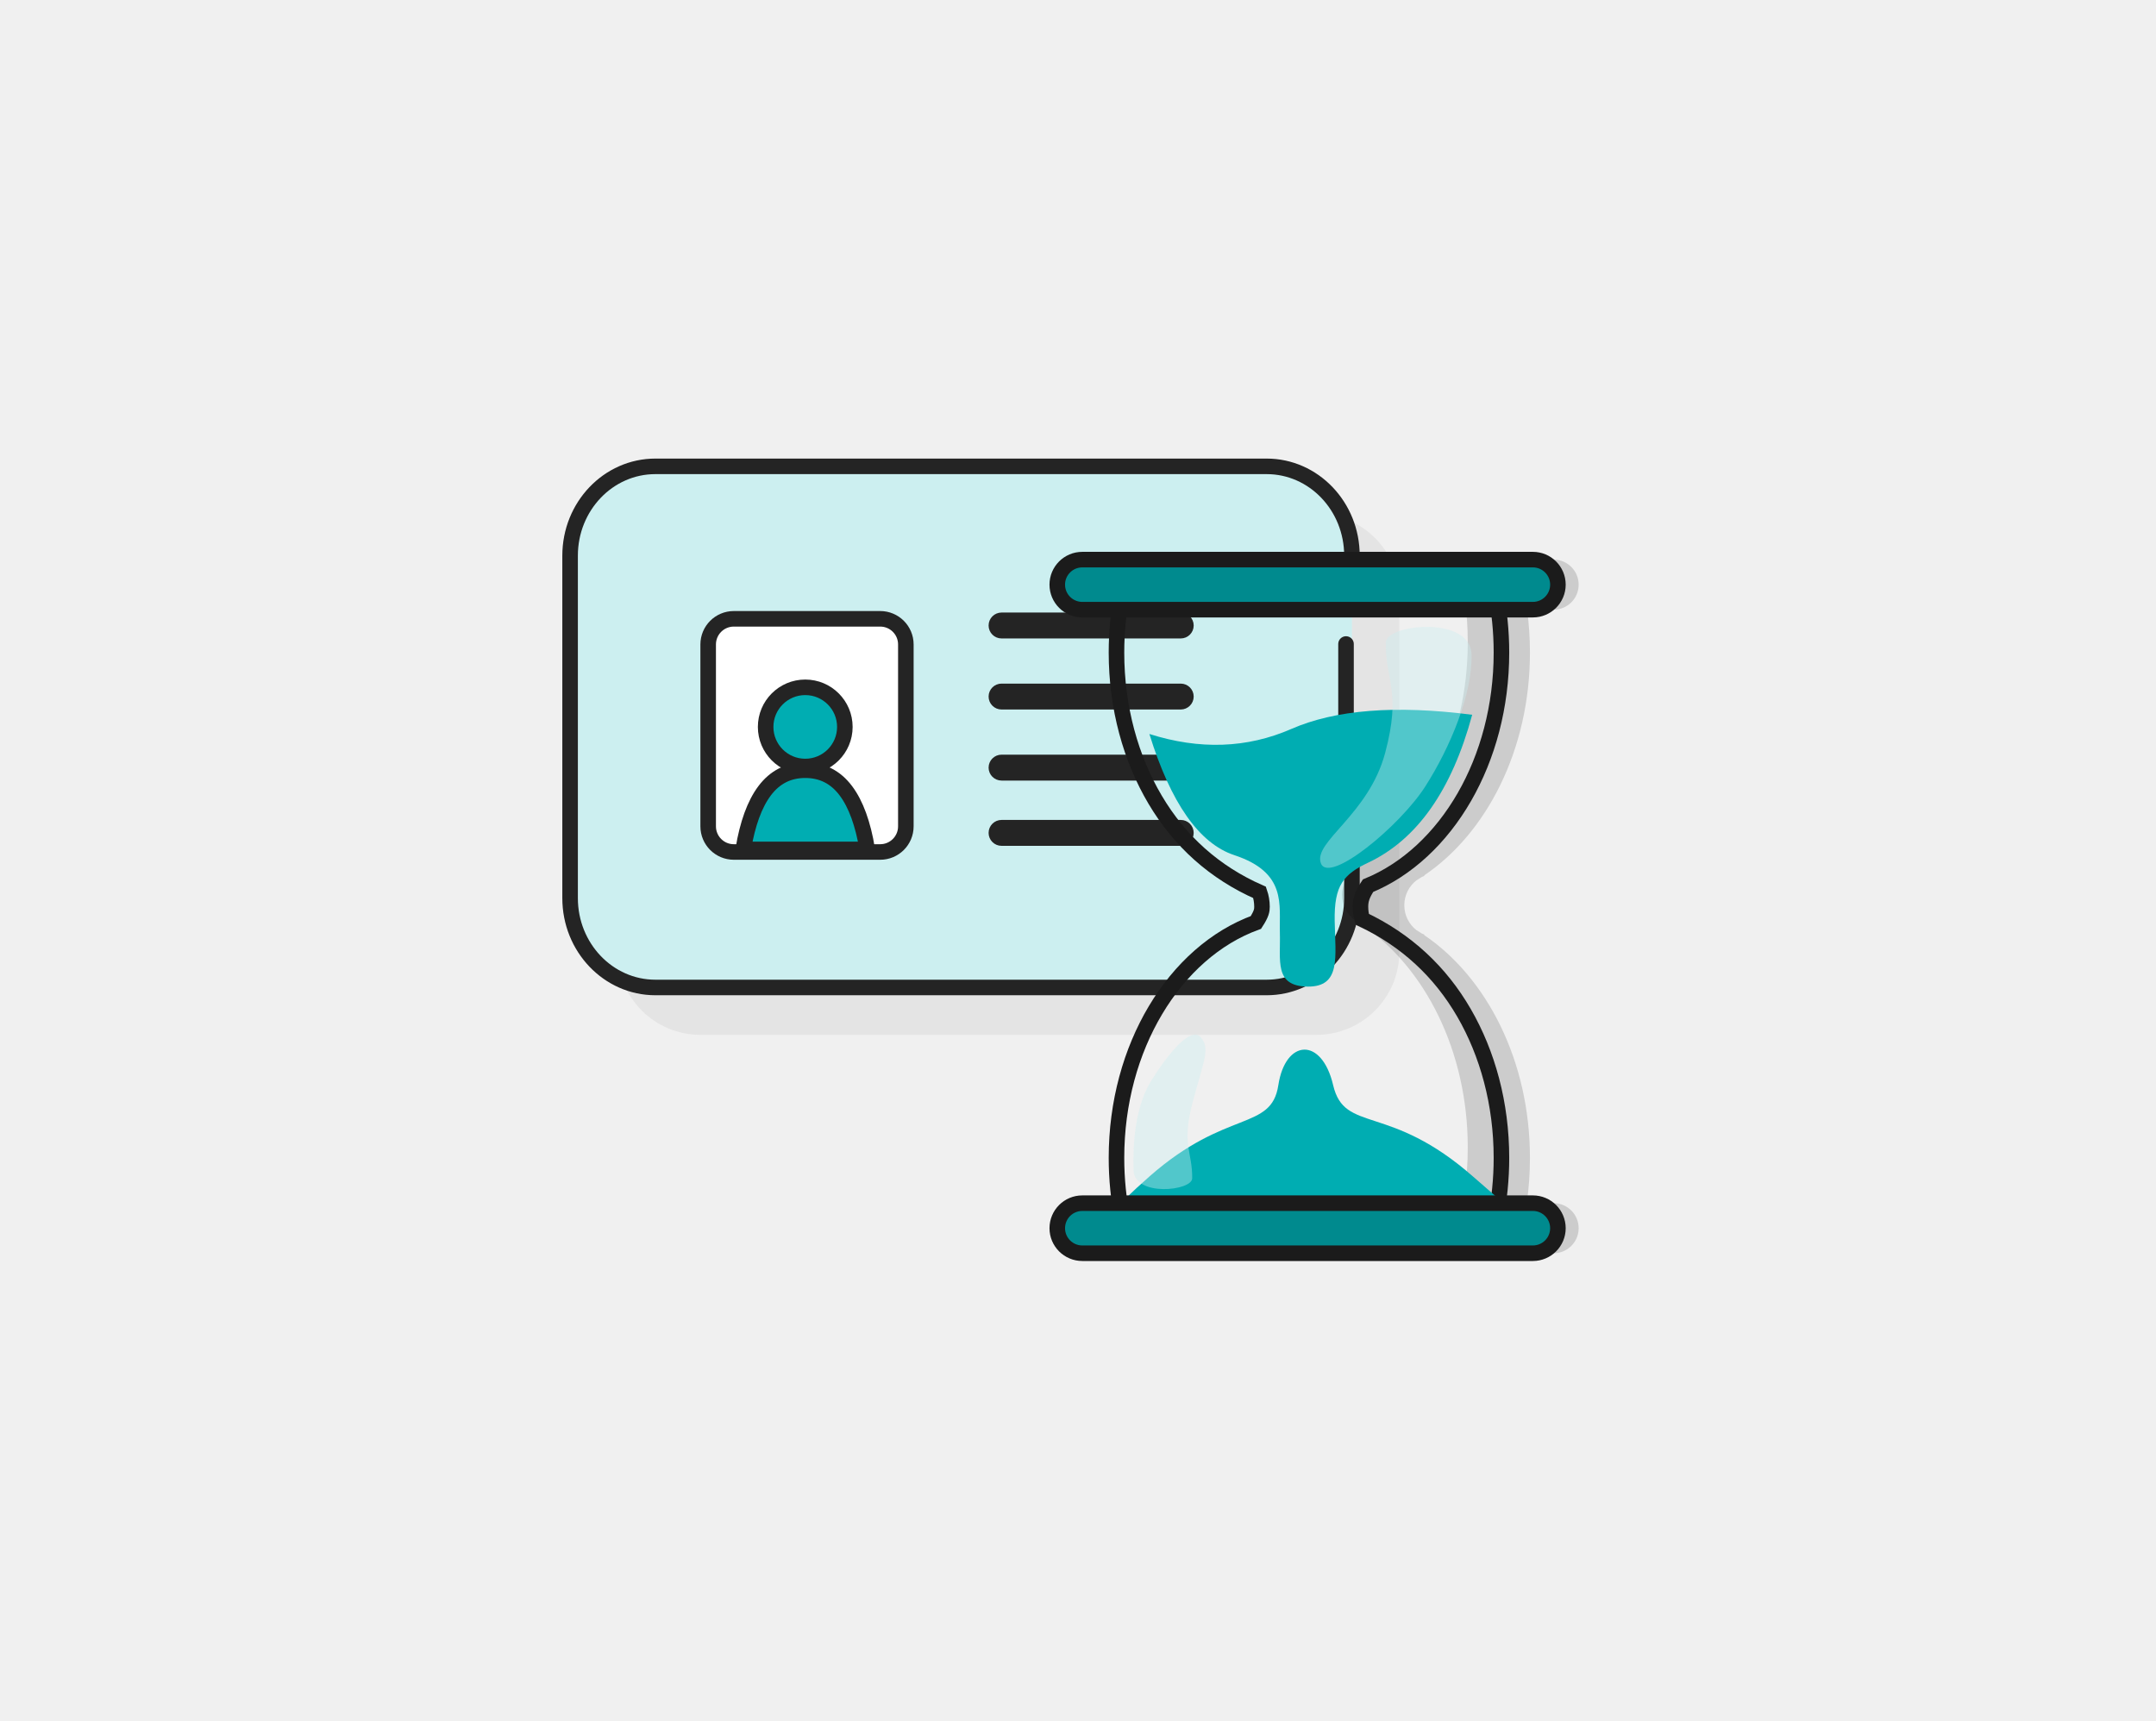
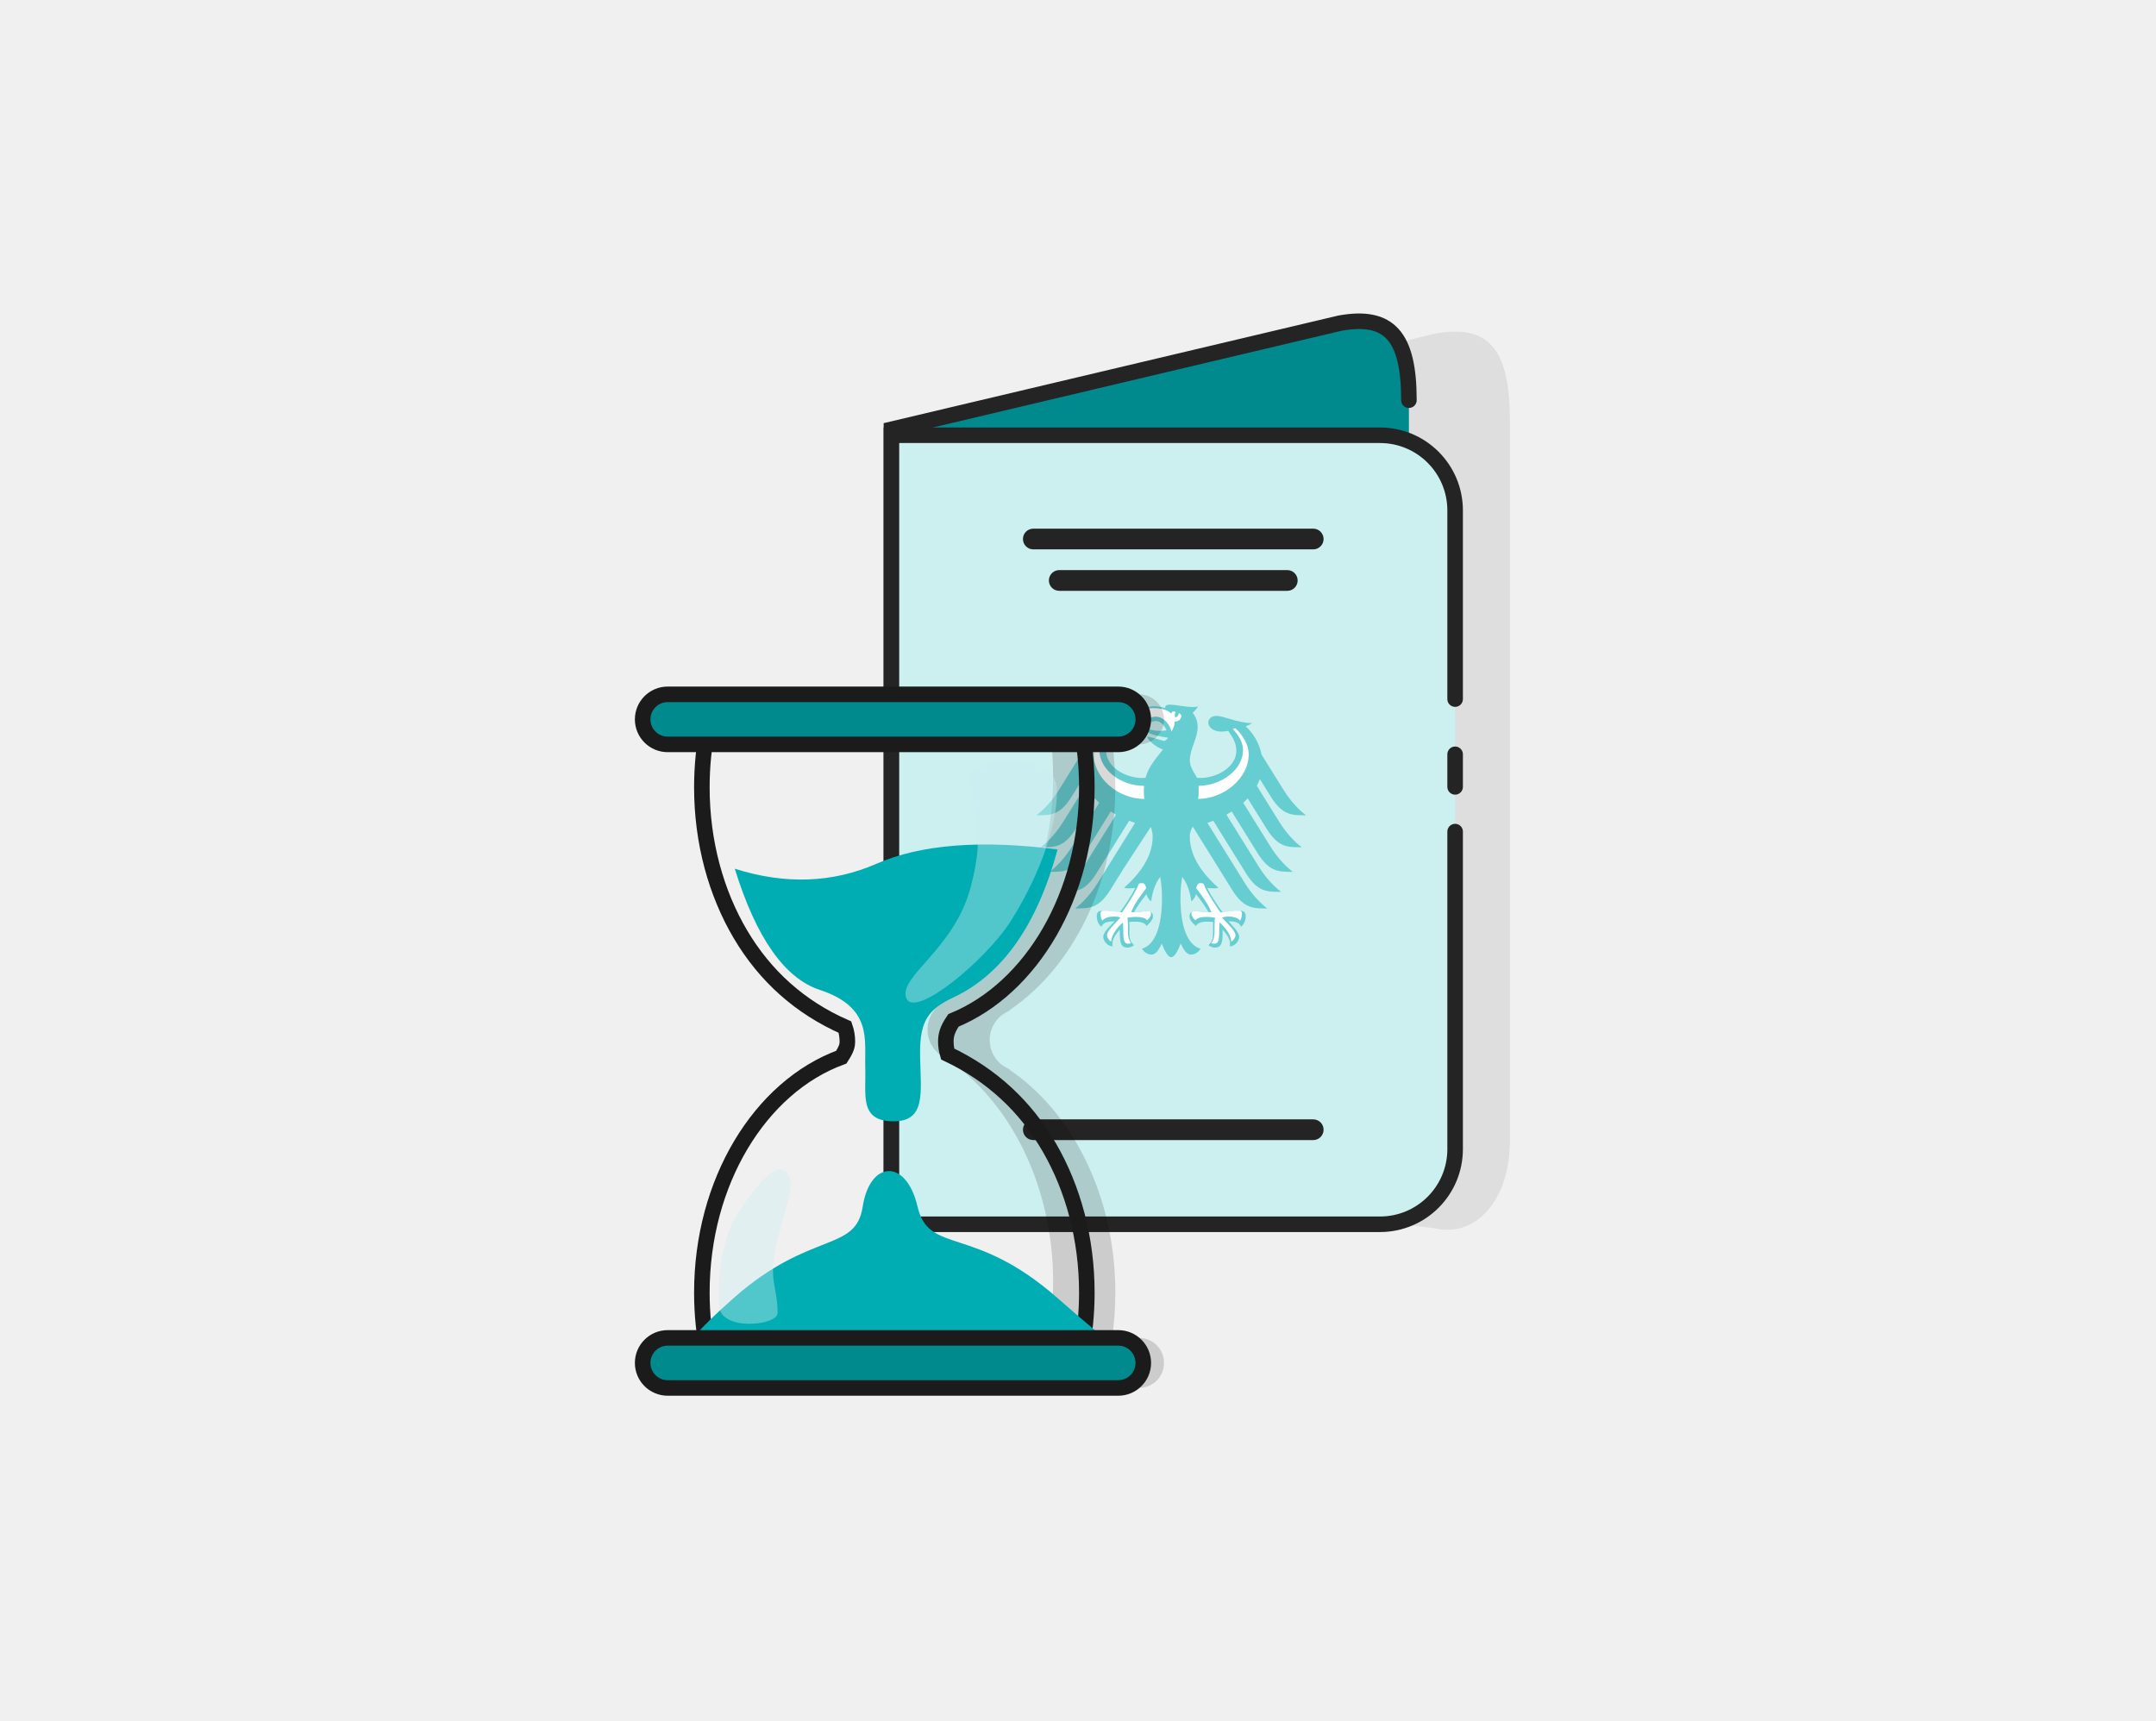
<svg xmlns="http://www.w3.org/2000/svg" width="208" height="166" viewBox="0 0 208 166">
-   <g fill="none" fill-rule="evenodd" transform="translate(55 45)">
-     <rect width="75.429" height="50.286" x="4.571" y="4.571" fill="#DEDEDE" fill-rule="nonzero" opacity=".66" rx="8" />
-     <g stroke="#242424" stroke-width="1.5">
-       <path fill="#CCEFF0" fill-rule="nonzero" stroke-linecap="round" stroke-linejoin="round" d="M74.857,17.143 L74.857,24 M75.429,30.123 C75.429,33.396 75.429,35.12 75.429,41.665 C75.429,46.426 71.745,50.286 67.2,50.286 L8.229,50.286 C3.684,50.286 -3.90798505e-13,46.426 -3.90798505e-13,41.665 L-3.90798505e-13,8.62 C-3.90798505e-13,3.859 3.684,-2.55795385e-13 8.229,-2.55795385e-13 L65.078,-2.55795385e-13 L67.2,-2.55795385e-13 C71.745,-2.55795385e-13 75.429,3.859 75.429,8.62 L75.429,10.257 L75.429,12.822" />
-       <rect width="18.286" height="1" x="41.125" y="14.857" rx=".5" />
-       <rect width="18.286" height="1" x="41.125" y="28.571" rx=".5" />
-       <rect width="18.286" height="1" x="41.125" y="21.714" rx=".5" />
-       <rect width="18.286" height="1" x="41.125" y="34.869" rx=".5" />
-       <rect width="19.071" height="22.5" x="13.321" y="14.712" fill="#FFF" fill-rule="nonzero" rx="2.474" />
-       <circle cx="22.686" cy="25.143" r="3.821" fill="#00ADB2" fill-rule="nonzero" />
-       <path fill="#00ADB2" fill-rule="nonzero" d="M22.686,29.321 C24.31,29.321 25.615,29.986 26.606,31.307 C27.581,32.607 28.259,34.498 28.671,36.964 L28.671,36.964 L16.701,36.964 C17.114,34.498 17.792,32.607 18.766,31.307 C19.758,29.986 21.063,29.321 22.686,29.321 Z" />
+   <g fill="none" fill-rule="evenodd" transform="translate(62 31)">
+     <g fill-rule="nonzero" transform="translate(24)">
+       <path fill="#DEDEDE" d="M59.667,48.985 L59.667,79.133 C59.667,84.741 56.403,88.492 52.378,87.511 L5,82.057 L5,12.752 L52.378,1.206 C57.607,0.236 59.667,2.633 59.667,9.584" />
+       <path fill="#008A8E" stroke="#242424" stroke-linecap="round" stroke-width="1.5" d="M49.925,46.119 L49.925,74.048 C49.925,79.023 46.945,82.351 43.268,81.48 L0,81.373 L0,10.426 L43.268,0.183 C48.044,-0.678 49.925,1.449 49.925,7.615" />
+       <line x1="49.925" x2="49.925" y1="36.951" y2="40.855" fill="#D4D2D2" stroke="#242424" stroke-linecap="round" stroke-width="1.5" />
+       <path fill="#CCEFF0" stroke="#242424" stroke-linecap="round" stroke-width="1.5" d="M54.383,49.245 L54.383,79.885 C54.383,83.889 51.136,87.136 47.132,87.136 L0,87.136 L0,11 L47.132,11 C51.136,11 54.383,14.246 54.383,18.251 L54.383,31.019 L54.383,36.458" />
+       <g transform="translate(14 37)">
+         <path fill="#66CED1" d="M21.592,15.867 C21.991,16.46 22.653,17.337 23.59,18.058 C22.244,18.058 21.351,18.09 20.212,16.28 L19.956,15.867 L17.055,11.201 C16.868,11.273 16.678,11.34 16.485,11.404 L19.26,15.867 L20.054,17.144 C20.402,17.702 21.147,18.806 22.255,19.66 C20.91,19.66 20.017,19.691 18.878,17.881 L17.626,15.867 L15.075,11.762 C14.856,12.114 14.784,12.423 14.784,12.731 C14.784,13.865 15.22,14.923 15.888,15.867 C16.352,16.522 16.928,17.124 17.545,17.661 C17.45,17.704 17.282,17.72 17.126,17.72 C16.816,17.72 16.614,17.702 16.474,17.678 C16.823,18.475 17.573,19.504 17.951,20.038 C18.444,19.949 19.161,19.879 19.632,19.879 C20.123,19.879 20.178,20.168 20.178,20.425 C20.178,20.874 19.97,21.234 19.726,21.434 C19.636,21.2 19.452,20.895 18.544,20.895 C18.718,21.196 19.549,21.872 19.549,22.416 C19.549,22.776 19.157,23.316 18.638,23.316 C18.669,23.2 18.665,23.092 18.665,23.013 C18.665,22.573 18.277,22.058 17.949,21.698 C17.959,21.805 17.954,21.794 17.954,21.918 C17.954,22.96 17.86,23.438 17.202,23.438 C16.88,23.438 16.657,23.26 16.581,23.208 C17.007,22.811 17.029,22.502 17.029,21.917 L17.026,21.411 C17.025,21.279 17.027,21.102 17.048,20.973 C16.812,20.94 16.718,20.941 16.536,20.941 C16.536,20.941 15.601,20.866 15.376,21.356 C15.124,21.121 14.755,20.792 14.755,20.427 C14.755,20.187 14.868,19.914 15.349,19.914 C15.532,19.914 16.105,20.026 16.585,20.026 C16.456,19.738 15.881,18.895 15.385,18.282 C15.31,18.52 15.193,18.778 14.932,18.986 C14.896,18.594 14.666,17.35 14.054,16.622 C13.983,17.113 13.886,17.617 13.886,18.681 C13.886,21.269 14.506,23.179 15.82,23.546 C15.649,23.846 15.287,24.114 14.912,24.114 C14.431,24.114 14.169,23.566 13.902,23.051 C13.763,23.433 13.379,24.364 12.994,24.364 C12.609,24.364 12.224,23.433 12.087,23.051 C11.819,23.566 11.557,24.114 11.076,24.114 C10.701,24.114 10.339,23.846 10.168,23.546 C11.483,23.179 12.102,21.269 12.102,18.681 C12.102,17.617 12.006,17.113 11.935,16.622 C11.322,17.35 11.092,18.594 11.057,18.986 C10.796,18.778 10.679,18.52 10.603,18.282 C10.106,18.895 9.533,19.738 9.403,20.026 C9.883,20.026 10.457,19.914 10.639,19.914 C11.12,19.914 11.233,20.187 11.233,20.427 C11.233,20.792 10.865,21.121 10.611,21.356 C10.387,20.866 9.452,20.941 9.452,20.941 C9.271,20.941 9.176,20.94 8.941,20.973 C8.961,21.102 8.964,21.279 8.963,21.411 L8.959,21.917 C8.959,22.502 8.98,22.811 9.409,23.208 C9.33,23.26 9.108,23.438 8.786,23.438 C8.129,23.438 8.034,22.96 8.034,21.918 C8.034,21.794 8.03,21.805 8.039,21.698 C7.712,22.058 7.324,22.573 7.324,23.013 C7.324,23.092 7.32,23.2 7.35,23.316 C6.832,23.316 6.439,22.776 6.439,22.416 C6.439,21.872 7.27,21.196 7.535,20.9 C6.537,20.895 6.352,21.2 6.261,21.434 C6.019,21.234 5.81,20.874 5.81,20.425 C5.81,20.168 5.864,19.879 6.356,19.879 C6.826,19.879 7.544,19.949 8.038,20.038 C8.416,19.504 9.165,18.475 9.515,17.678 C9.374,17.702 9.172,17.72 8.862,17.72 C8.706,17.72 8.539,17.704 8.442,17.661 C9.06,17.124 9.637,16.522 10.1,15.865 C10.767,14.92 11.204,13.865 11.204,12.731 C11.204,12.423 11.132,12.114 11.028,11.784 L8.362,15.867 L7.111,17.881 C5.971,19.691 5.079,19.66 3.732,19.66 C4.842,18.806 5.586,17.702 5.934,17.144 L6.729,15.867 L9.503,11.404 C9.31,11.34 9.12,11.273 8.934,11.201 L6.033,15.867 L5.776,16.28 C4.637,18.09 3.744,18.058 2.399,18.058 C3.335,17.337 3.997,16.46 4.396,15.86 L4.6,15.542 L7.667,10.61 C7.492,10.514 7.322,10.412 7.158,10.307 L4.645,14.35 C4.116,15.191 3.639,15.634 3.146,15.867 C2.578,16.137 1.987,16.129 1.267,16.129 L1.588,15.866 C2.528,15.055 3.15,14.122 3.47,13.611 L6.047,9.465 C5.895,9.326 5.751,9.185 5.615,9.039 L3.788,11.977 C2.65,13.789 1.757,13.756 0.411,13.756 C1.529,12.893 2.26,11.804 2.613,11.237 L4.735,7.825 C4.621,7.613 4.524,7.396 4.444,7.174 L3.378,8.89 C2.239,10.701 1.346,10.668 0,10.668 C1.114,9.811 1.852,8.712 2.203,8.151 L4.284,4.805 C4.486,3.77 5.019,2.804 5.814,2.086 C5.547,1.984 5.324,1.877 5.19,1.775 C6.55,1.775 7.895,1.081 8.637,1.081 C9.114,1.081 9.421,1.367 9.421,1.747 C9.388,2.168 8.957,2.596 8.16,2.596 C7.979,2.596 7.748,2.572 7.494,2.531 C7.062,3.136 6.713,3.683 6.713,4.462 C6.713,5.927 8.457,7.07 10.216,7.07 L10.51,7.058 C10.859,5.871 11.6,5.093 12.193,4.332 C11.483,4.072 10.69,3.394 10.69,3.087 C10.78,3.035 12.142,3.464 12.282,3.501 C12.539,3.452 12.677,3.209 12.677,3.185 C12.532,3.16 11.678,3.05 11.095,2.835 C10.651,2.672 10.426,2.377 10.426,2.265 C10.569,2.242 11.108,2.527 11.902,2.527 C12.195,2.527 12.252,2.515 12.543,2.479 C12.339,1.988 11.954,1.575 11.521,1.575 C11.348,1.575 10.967,1.683 10.649,1.845 C10.427,1.498 10.233,1.044 10.233,0.795 C10.233,0.5 10.522,0.157 11.336,0.157 C11.564,0.157 11.777,0.176 11.974,0.214 C12.134,0.244 12.267,0.281 12.41,0.336 C12.393,0.12 12.496,0 12.877,0 C13.548,0 14.235,0.222 15.078,0.222 C15.297,0.222 15.445,0.214 15.57,0.16 C15.516,0.329 15.279,0.577 15.063,0.779 C15.197,0.962 15.544,1.406 15.544,2.123 C15.544,3.276 14.789,4.227 14.789,5.392 C14.789,6.084 15.319,6.696 15.478,7.058 L15.771,7.07 C17.531,7.07 19.274,5.927 19.274,4.462 C19.274,3.683 18.926,3.136 18.494,2.531 C18.24,2.572 18.01,2.596 17.829,2.596 C17.031,2.596 16.599,2.168 16.568,1.747 C16.568,1.367 16.874,1.081 17.351,1.081 C18.093,1.081 19.439,1.775 20.798,1.775 C20.663,1.877 20.441,1.984 20.173,2.086 C20.969,2.804 21.502,3.77 21.704,4.805 L23.785,8.151 C24.135,8.712 24.875,9.811 25.988,10.668 C24.642,10.668 23.749,10.701 22.611,8.89 L21.544,7.174 C21.465,7.396 21.366,7.613 21.253,7.825 L23.374,11.237 C23.728,11.804 24.459,12.893 25.578,13.756 C24.231,13.756 23.338,13.789 22.2,11.977 L20.373,9.039 C20.237,9.185 20.093,9.326 19.941,9.465 L22.519,13.611 C22.838,14.122 23.461,15.055 24.401,15.866 L24.721,16.129 C24.001,16.129 23.41,16.136 22.843,15.867 C22.348,15.635 21.873,15.191 21.343,14.35 L18.83,10.307 C18.665,10.412 18.496,10.514 18.321,10.61 L21.388,15.542 L21.592,15.867 L21.592,15.867 Z" />
+         <path fill="#FFF" d="M10.583 17.702C10.511 17.422 10.44 17.217 10.163 17.217 10.022 17.217 9.955 17.244 9.869 17.277 9.571 18.154 8.42 19.8 8.239 20.052 7.742 19.966 7.047 19.874 6.485 19.874 6.353 19.874 6.172 19.861 6.172 20.195 6.172 20.389 6.253 20.727 6.353 20.839 6.6 20.53 7.026 20.438 7.554 20.438 7.76 20.438 8.008 20.514 8.102 20.537 7.43 21.257 6.796 21.853 6.796 22.251 6.796 22.474 7.015 22.769 7.199 22.867 7.199 22.279 7.775 21.468 8.339 21.014 8.339 21.094 8.366 21.402 8.366 21.736 8.366 22.845 8.47 23.065 8.874 23.065 8.947 23.065 9.074 23.036 9.121 23.006 8.904 22.743 8.812 22.394 8.812 21.735 8.812 21.546 8.817 21.367 8.817 21.213 8.817 20.92 8.785 20.714 8.765 20.553 8.92 20.53 9.27 20.477 9.528 20.477 10.078 20.477 10.419 20.534 10.667 20.795 10.846 20.652 11.045 20.383 11.045 20.197 11.045 19.929 10.874 19.911 10.695 19.911 10.416 19.911 10.187 20.027 9.131 20.027 9.339 19.399 9.948 18.516 10.583 17.702L10.583 17.702 10.583 17.702zM16.857 20.027C15.801 20.027 15.572 19.911 15.294 19.911 15.115 19.911 14.943 19.929 14.943 20.197 14.943 20.383 15.143 20.652 15.32 20.795 15.569 20.534 15.911 20.477 16.46 20.477 16.717 20.477 17.069 20.53 17.223 20.553 17.202 20.714 17.171 20.92 17.171 21.213 17.171 21.367 17.176 21.546 17.176 21.735 17.176 22.394 17.085 22.743 16.868 23.006 16.915 23.036 17.042 23.065 17.115 23.065 17.519 23.065 17.623 22.845 17.623 21.736 17.623 21.402 17.649 21.094 17.649 21.014 18.214 21.468 18.789 22.279 18.789 22.867 18.974 22.769 19.193 22.474 19.193 22.251 19.193 21.853 18.558 21.257 17.887 20.537 17.981 20.514 18.229 20.438 18.434 20.438 18.963 20.438 19.389 20.53 19.637 20.839 19.736 20.727 19.816 20.389 19.816 20.195 19.816 19.861 19.635 19.874 19.504 19.874 18.942 19.874 18.246 19.966 17.75 20.052 17.569 19.8 16.418 18.154 16.12 17.277 16.034 17.244 15.967 17.217 15.825 17.217 15.548 17.217 15.478 17.422 15.405 17.702 16.04 18.516 16.649 19.399 16.857 20.027L16.857 20.027zM20.466 4.818C20.466 3.556 19.514 2.555 19.178 2.274L18.937 2.327C19.293 2.748 19.922 3.45 19.922 4.381 19.922 6.213 17.915 7.803 15.625 7.833 15.644 8.022 15.643 8.188 15.643 8.33 15.643 8.592 15.624 8.849 15.593 9.096 18.192 9.052 20.466 7.013 20.466 4.818L20.466 4.818zM6.06 4.38C6.06 3.449 6.681 2.748 7.034 2.327L6.795 2.274C6.464 2.555 5.523 3.555 5.523 4.817 5.523 7.027 7.804 9.079 10.395 9.096 10.368 8.856 10.351 8.6 10.351 8.328 10.351 8.157 10.36 7.991 10.375 7.833 8.083 7.833 6.06 6.228 6.06 4.38L6.06 4.38zM13.024 2.599C13.149 2.343 13.319 2.038 13.319 1.7 13.319.77 12.453.325 11.292.325 10.696.325 10.395.496 10.395.67 10.395.841 10.592 1.22 10.669 1.337 10.883 1.253 11.269 1.152 11.493 1.152 12.289 1.152 12.884 1.946 13.024 2.599L13.024 2.599z" />
+         <path fill="#FFF" d="M13.26,1.612 C13.857,1.731 14.265,0.955 13.697,0.816 C13.776,1.072 13.393,1.254 13.393,1.254 C13.393,1.254 13.248,0.909 13.435,0.713 C13.089,0.541 13.001,0.75 12.994,0.97 C13.13,1.155 13.22,1.372 13.26,1.612 L13.26,1.612 L13.26,1.612 Z" />
+       </g>
+       <line x1="54.383" x2="54.383" y1="41.786" y2="44.929" fill="#F2F2F2" stroke="#242424" stroke-linecap="round" stroke-width="1.5" />
+       <rect width="29.004" height="2" x="12.689" y="20.012" fill="#242424" rx="1" />
+       <rect width="24" height="2" x="15.191" y="24.012" fill="#242424" rx="1" />
+       <rect width="29.004" height="2" x="12.689" y="77.012" fill="#242424" rx="1" />
    </g>
-     <g transform="translate(47 8.999)">
+     <g transform="translate(0 35.999)">
      <path fill="#000" fill-opacity=".15" fill-rule="nonzero" d="M47.885,0.001 C49.219,0.001 50.3,1.083 50.3,2.416 C50.3,3.75 49.219,4.831 47.885,4.831 L45.325,4.832 C45.507,6.177 45.602,7.56 45.602,8.972 C45.602,18.292 41.457,26.391 35.367,30.494 L35.468,30.493 C35.367,30.531 35.268,30.574 35.172,30.621 C34.999,30.737 34.823,30.848 34.645,30.955 C33.936,31.512 33.48,32.379 33.48,33.352 C33.48,34.324 33.935,35.191 34.645,35.749 C34.823,35.856 34.999,35.967 35.174,36.081 C35.268,36.13 35.366,36.172 35.466,36.209 L35.366,36.209 C41.457,40.311 45.602,48.41 45.602,57.732 C45.602,59.224 45.496,60.684 45.292,62.102 L47.885,62.101 C49.219,62.101 50.3,63.183 50.3,64.516 C50.3,65.85 49.219,66.931 47.885,66.931 L4.415,66.931 C3.61,66.931 2.897,66.537 2.458,65.932 L41.885,65.931 C43.219,65.931 44.3,64.85 44.3,63.516 C44.3,62.183 43.219,61.101 41.885,61.101 L41.885,61.101 L39.292,61.102 C39.496,59.684 39.602,58.224 39.602,56.732 C39.602,47.41 35.457,39.311 29.366,35.209 L29.366,35.209 L29.466,35.209 C29.366,35.172 29.268,35.13 29.174,35.081 C28.999,34.967 28.823,34.856 28.645,34.749 C27.935,34.191 27.48,33.324 27.48,32.352 C27.48,31.379 27.936,30.512 28.645,29.955 C28.823,29.848 28.999,29.737 29.172,29.621 C29.268,29.574 29.367,29.531 29.468,29.493 L29.468,29.493 L29.367,29.494 C35.457,25.391 39.602,17.292 39.602,7.972 C39.602,6.56 39.507,5.177 39.325,3.832 L39.325,3.832 L41.885,3.831 C43.219,3.831 44.3,2.75 44.3,1.416 C44.3,0.887 44.13,0.398 43.841,8.15323938e-05 L47.885,0.001 Z" />
      <g transform="translate(0 .001)">
        <path stroke="#1B1B1B" stroke-width="1.5" d="M42.264,3.05 C42.648,4.943 42.852,6.926 42.852,8.97 C42.852,14.174 41.529,18.987 39.279,22.9 C36.996,26.87 33.759,29.912 29.983,31.464 C29.366,32.369 29.25,32.921 29.25,33.5 C29.25,33.918 29.311,34.323 29.423,34.705 C33.67,36.716 36.937,39.756 39.241,43.735 C41.514,47.66 42.852,52.498 42.852,57.73 C42.852,59.774 42.648,61.758 42.263,63.651 L42.263,63.651 L6.301,63.651 C5.916,61.758 5.712,59.774 5.712,57.73 C5.712,52.386 7.107,47.454 9.469,43.486 C11.859,39.471 15.239,36.443 19.162,35.012 C19.71,34.17 19.75,33.84 19.75,33.5 C19.75,33.014 19.668,32.546 19.518,32.111 C15.17,30.202 11.813,27.173 9.44,23.165 C7.096,19.206 5.712,14.292 5.712,8.97 C5.712,6.926 5.916,4.943 6.301,3.05 L6.301,3.05 L42.264,3.05 Z" />
-         <path fill="#00ADB2" fill-rule="nonzero" d="M0.257,0.984 C11.833,2.409 41.164,1.75 41.164,1.75 C41.164,1.75 44.485,1.04 37.086,7.55 C29.686,14.06 25.357,11.888 24.677,16.336 C23.996,20.784 20.489,21.035 19.388,16.336 C18.286,11.636 13.986,14.661 5.848,7.48 C0.423,2.693 0.916,3.745 0.257,0.984 Z" transform="rotate(-180 23.002 33.525)" />
+         <path fill="#00ADB2" fill-rule="nonzero" d="M4,46 C15.576,47.426 44.907,46.767 44.907,46.767 C44.907,46.767 48.228,46.057 40.829,52.566 C33.429,59.076 29.1,56.904 28.42,61.352 C27.739,65.8 24.232,66.052 23.131,61.352 C22.029,56.653 17.729,59.677 9.591,52.497 C4.166,47.709 4.659,48.762 4,46 Z" transform="rotate(-180 24.825 55.392)" />
        <path fill="#00ADB2" fill-rule="nonzero" d="M8.886,16.825 C13.744,18.367 18.308,18.206 22.577,16.341 C26.846,14.477 32.663,14.021 40.029,14.972 C38.062,22.251 34.719,27.007 30,29.239 C27.625,30.363 26.702,31.405 26.764,34.879 C26.827,38.353 27.392,41.24 24.145,41.202 C20.898,41.164 21.555,38.682 21.476,36 C21.396,33.318 22.18,30.204 17.084,28.518 C13.688,27.394 10.955,23.496 8.886,16.825 Z" />
        <rect width="48.3" height="4.83" fill="#008A8E" fill-rule="nonzero" stroke="#1B1B1B" stroke-width="1.5" rx="2.415" />
        <rect width="48.3" height="4.83" y="62.1" fill="#008A8E" fill-rule="nonzero" stroke="#1B1B1B" stroke-width="1.5" rx="2.415" />
        <path fill="#CCEFF0" fill-opacity=".4" fill-rule="nonzero" d="M31.698,7.989 C31.726,6.232 39.876,5.362 39.966,9.154 C40.057,12.947 37.933,18.087 35.498,21.898 C33.063,25.708 26.212,31.367 25.432,29.303 C24.652,27.238 30.037,24.631 31.633,18.652 C33.229,12.673 31.639,11.701 31.698,7.989 Z" />
-         <path fill="#CCEFF0" fill-opacity=".4" fill-rule="nonzero" d="M8.633,46.871 C8.652,45.662 14.229,45.064 14.291,47.673 C14.353,50.282 14.164,53.819 12.497,56.441 C10.831,59.063 8.741,61.568 7.804,60.483 C6.867,59.397 7.496,58.322 8.588,54.208 C9.68,50.094 8.593,49.425 8.633,46.871 Z" transform="rotate(-180 10.824 53.29)" />
+         <path fill="#CCEFF0" fill-opacity=".4" fill-rule="nonzero" d="M8.632,46.872 C8.651,45.663 14.229,45.064 14.29,47.673 C14.352,50.283 14.163,53.82 12.497,56.442 C10.83,59.064 8.74,61.569 7.803,60.483 C6.866,59.398 7.496,58.322 8.588,54.208 C9.68,50.094 8.592,49.426 8.632,46.872 Z" transform="rotate(-180 10.824 53.291)" />
      </g>
    </g>
  </g>
</svg>
